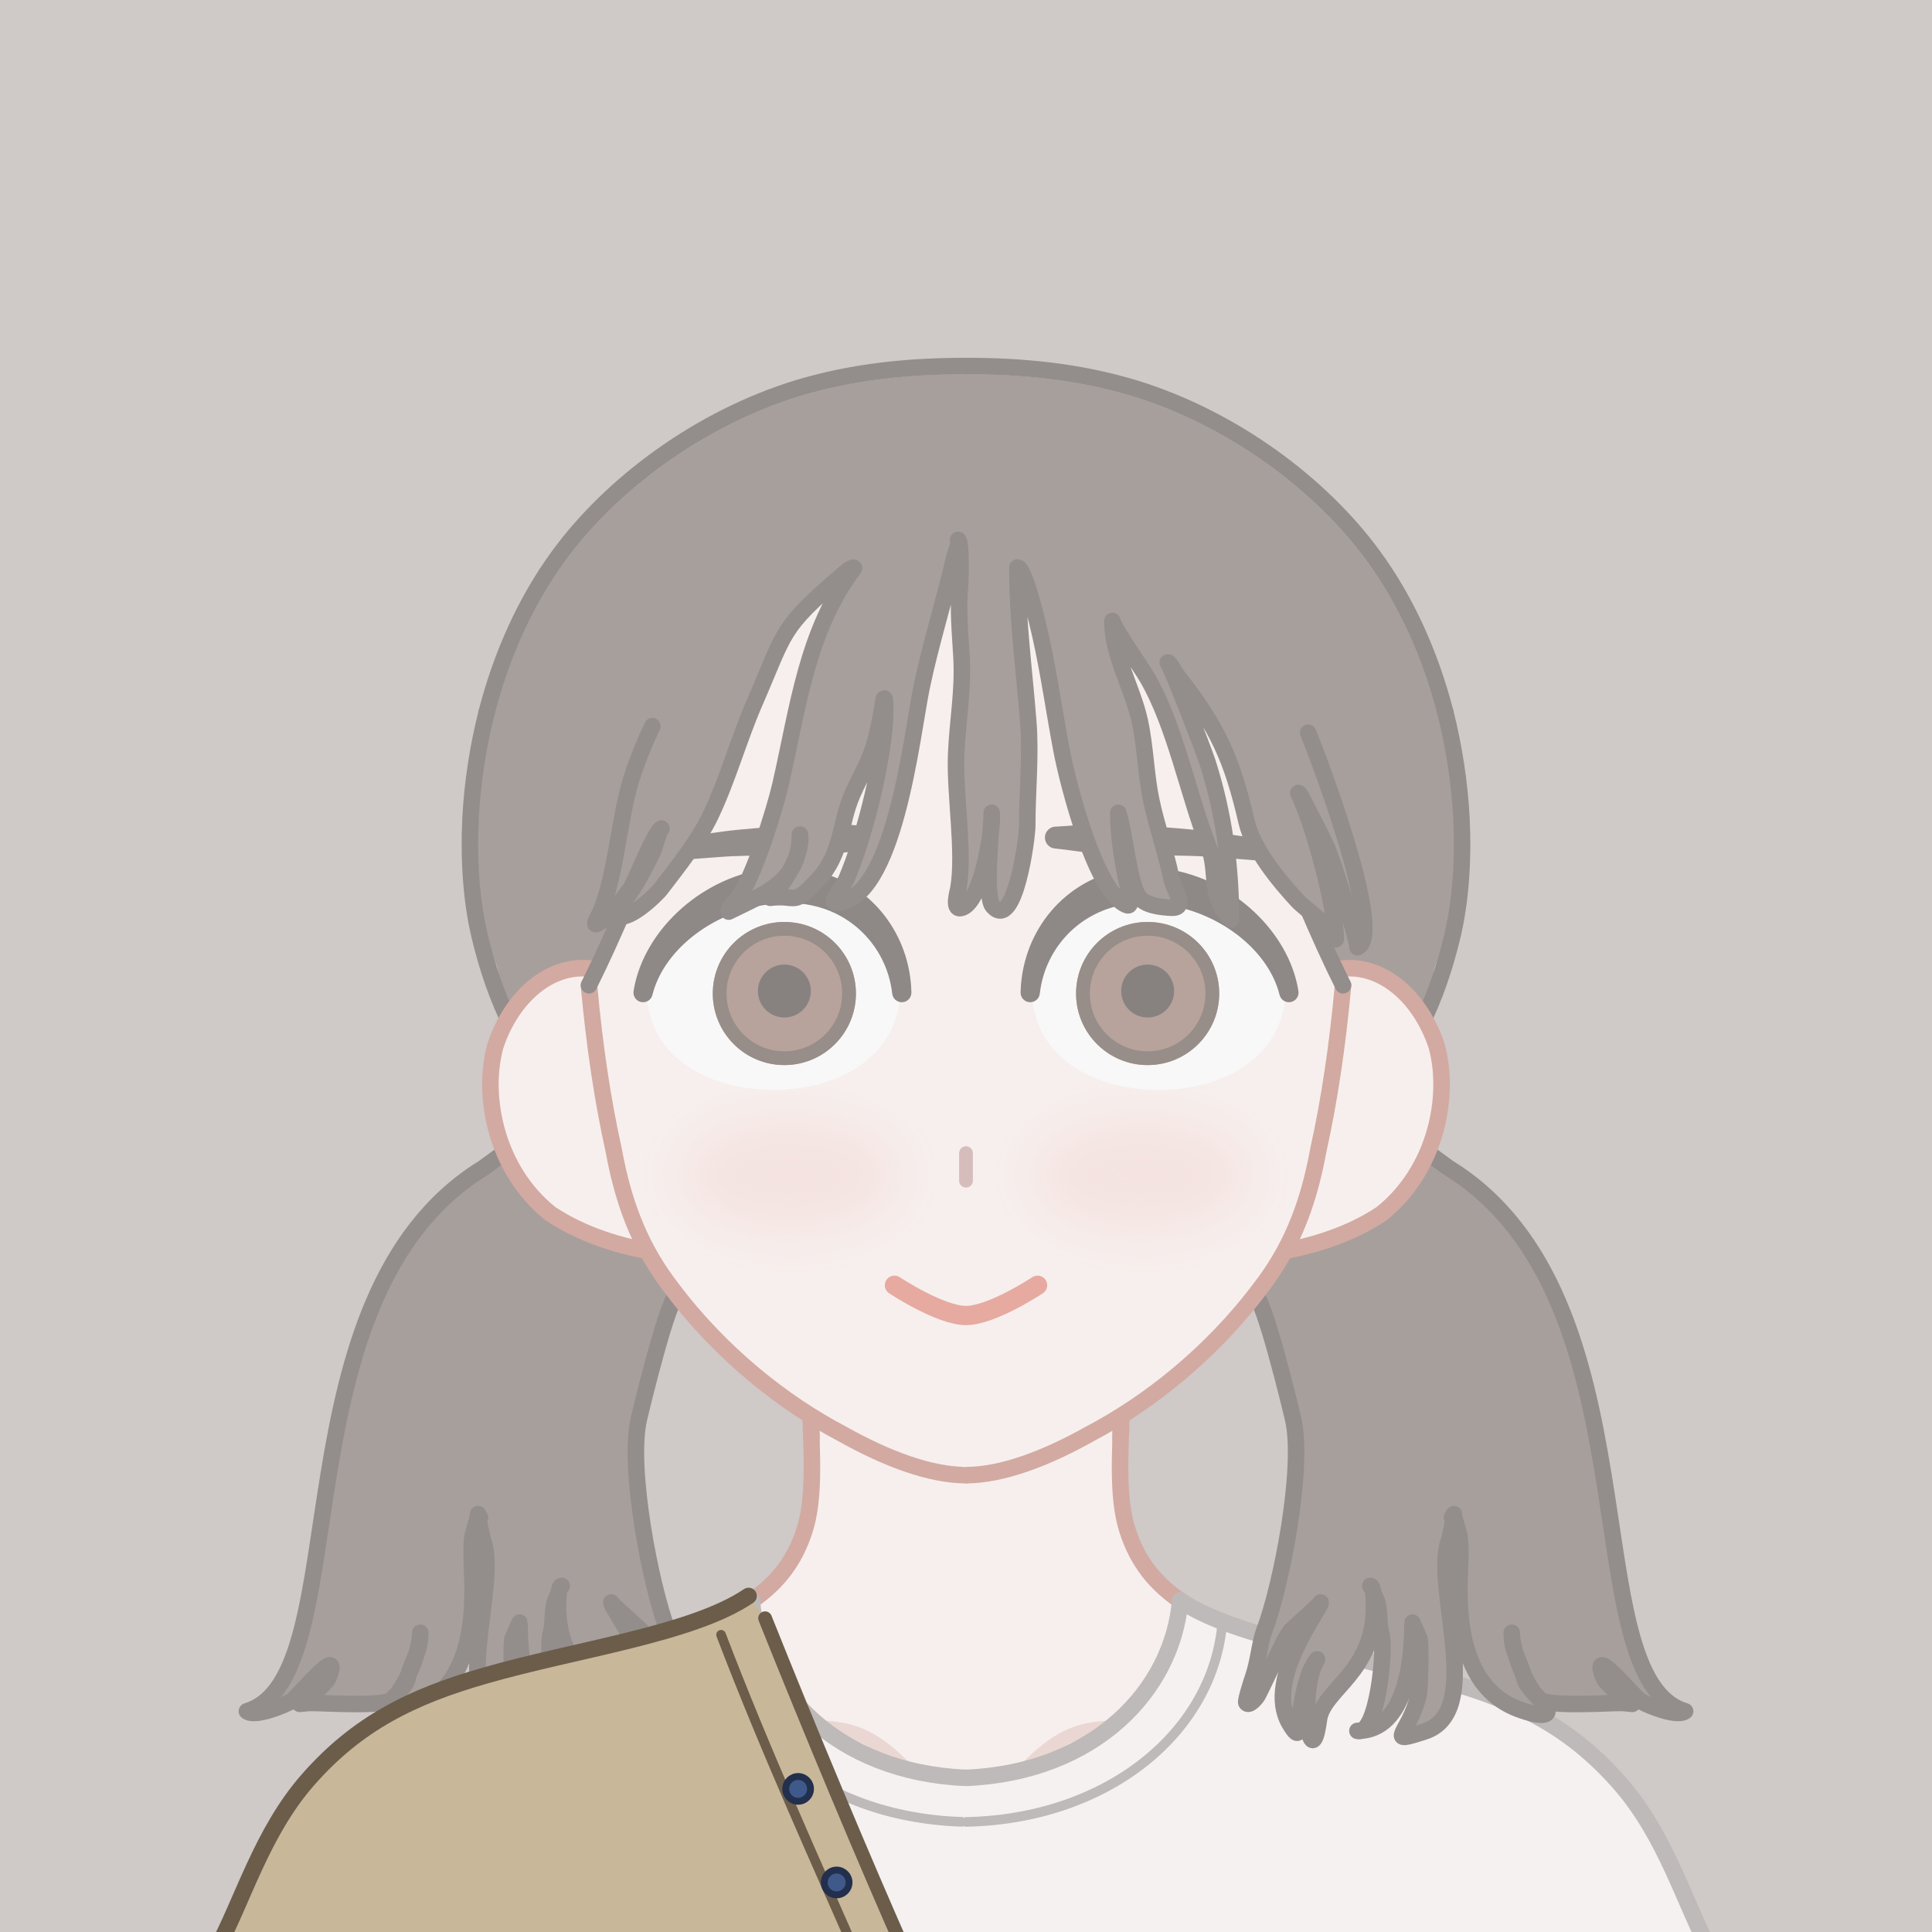
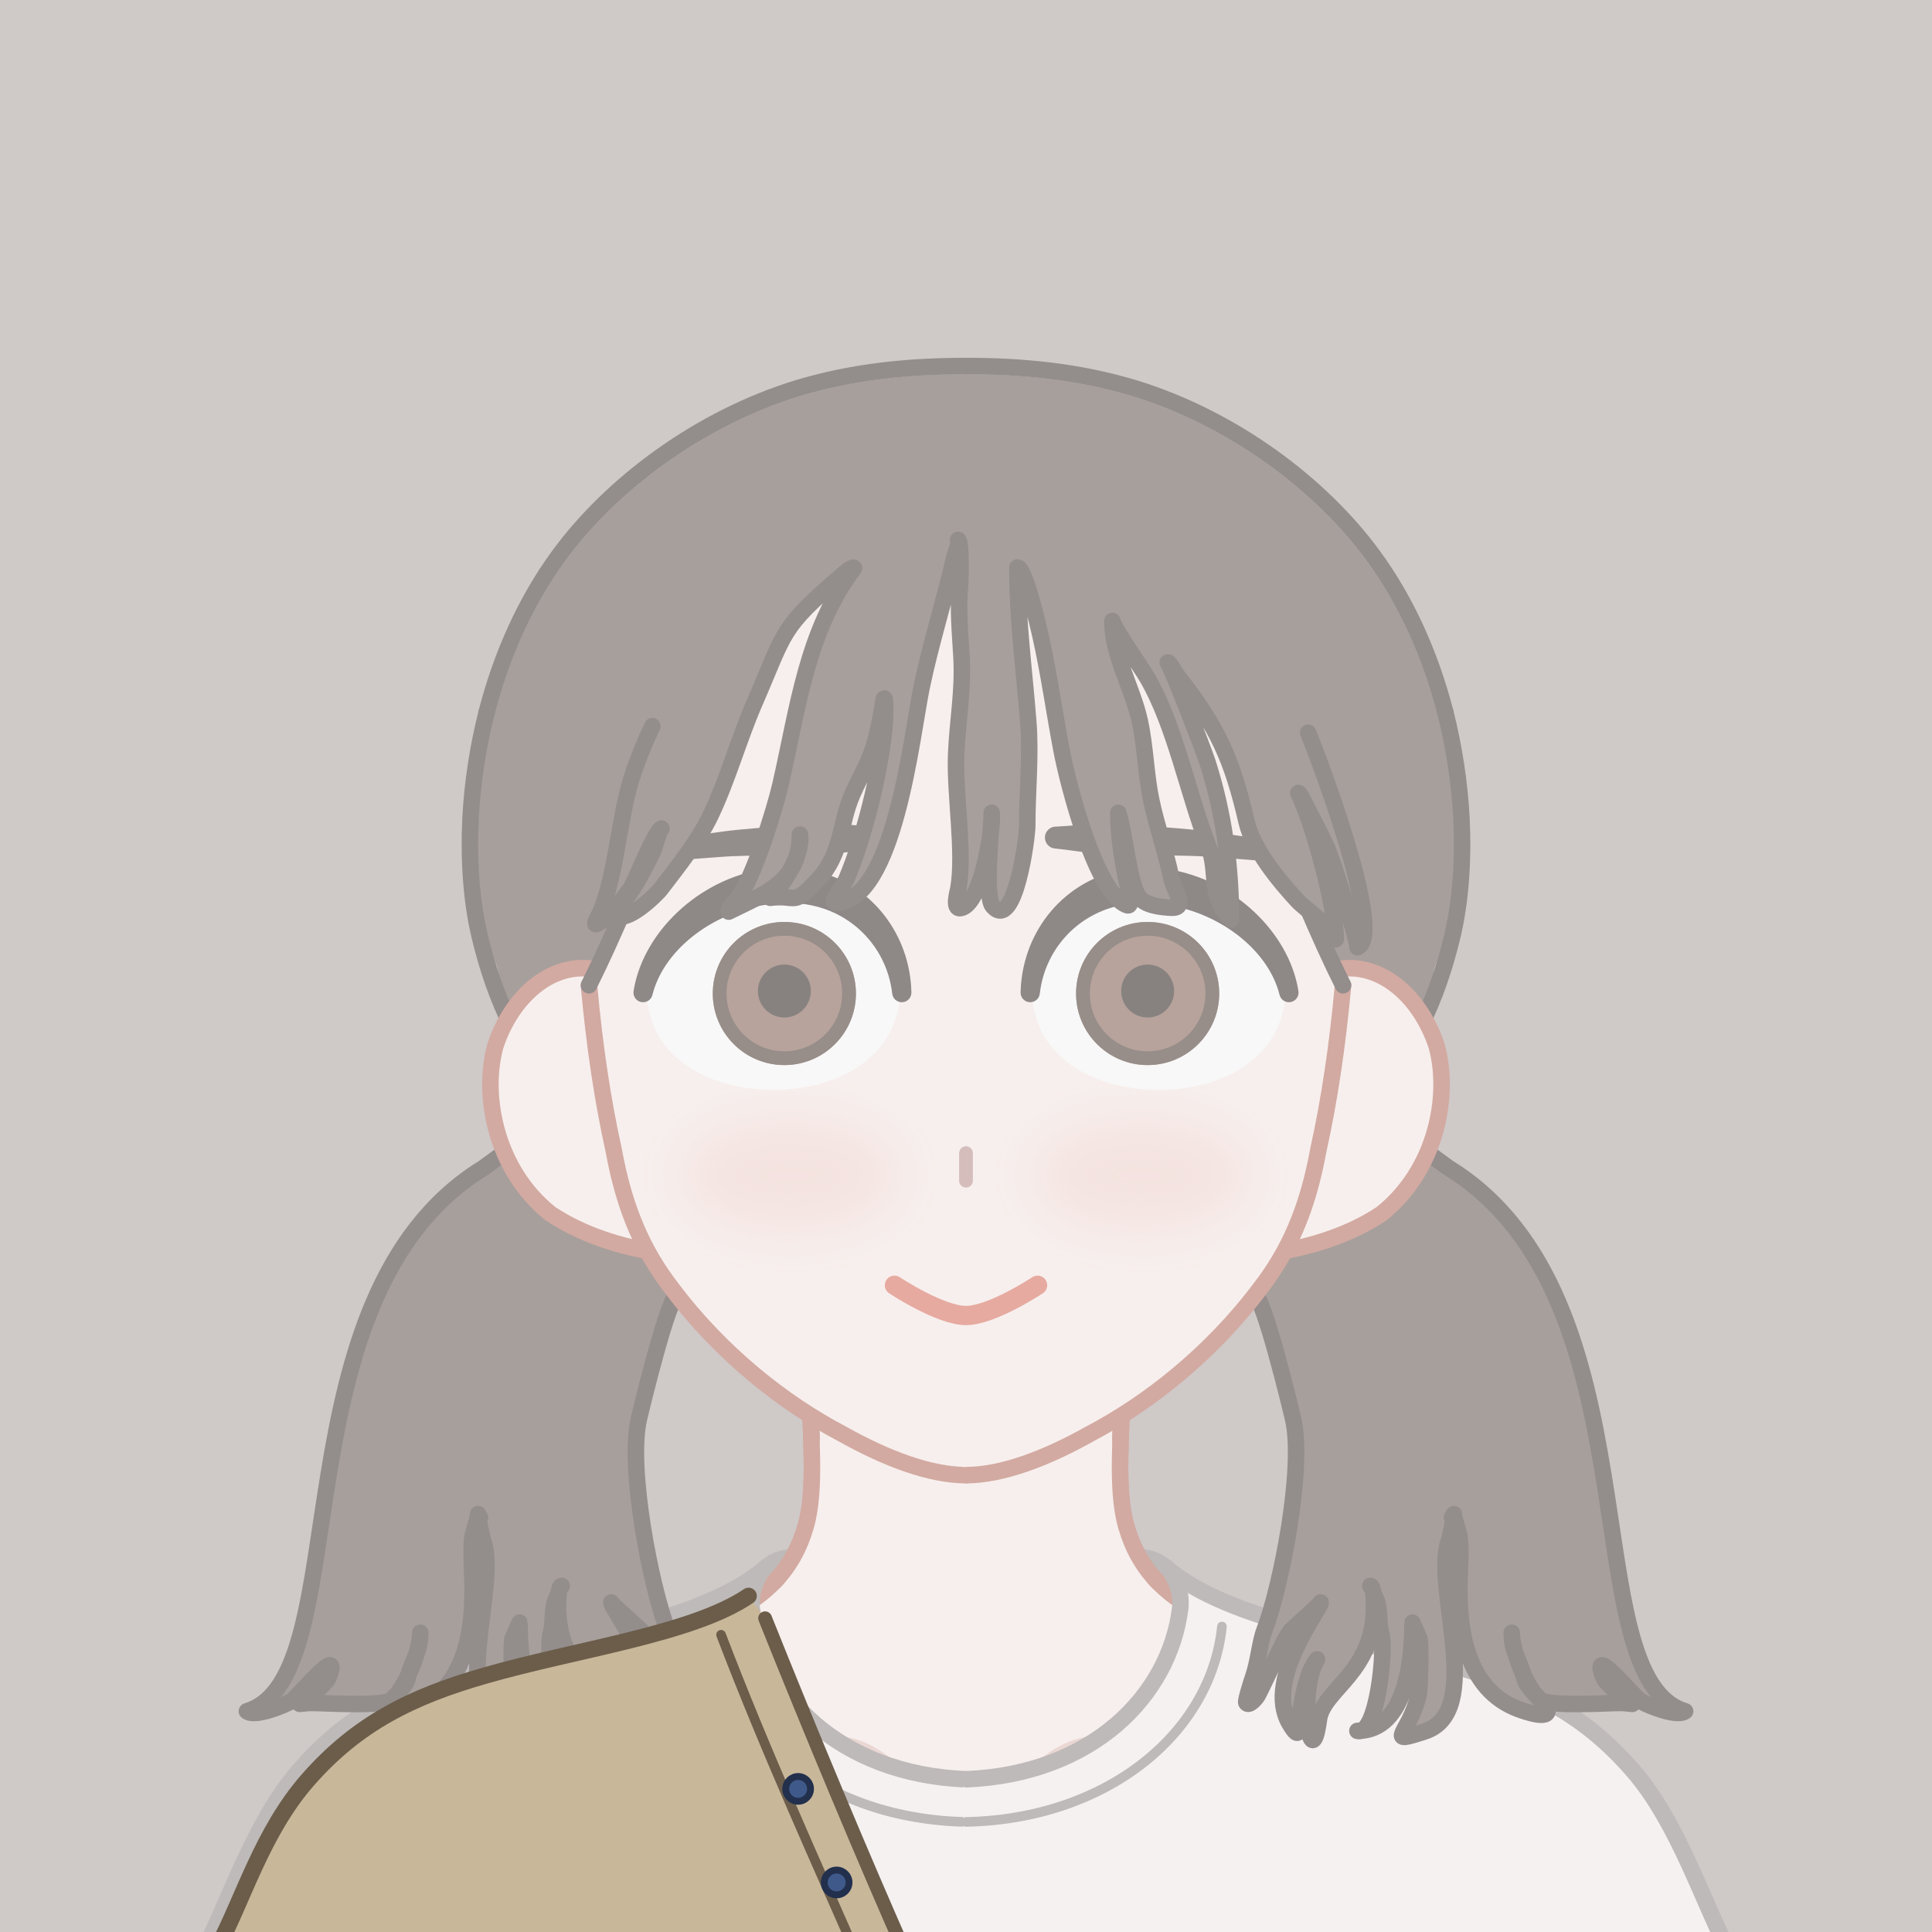
<svg xmlns="http://www.w3.org/2000/svg" width="702" height="702" viewBox="0 0 702 702">
  <g id="_ref">
    <g opacity="0.5">
      <defs>
-         <clipPath id="makeup-blush-clip-path-31">
+         <clipPath id="makeup-blush-clip-path-32">
          <path d="M215.154 389.2 L359.154 389.2 L359.154 464.8 L215.154 464.8 Z" />
        </clipPath>
-         <filter id="makeup-blush-filter-11" filterUnits="userSpaceOnUse" x="218.154" y="377" width="138" height="100" color-interpolation-filters="sRGB">
+         <filter id="makeup-blush-filter-12" filterUnits="userSpaceOnUse" x="218.154" y="377" width="138" height="100" color-interpolation-filters="sRGB">
          <feGaussianBlur in="SourceGraphic" stdDeviation="9" color-interpolation-filters="linearRGB" />
        </filter>
-         <clipPath id="cg-eye1">
+         <clipPath id="cg-eye2">
          <path d="M242 360 C242 338 262 326 288 326 C314 326 334 338 334 360 C334 382 314 396 288 396 C262 396 242 382 242 360 Z" fill="#ffffff" />
        </clipPath>
      </defs>
      <rect width="702" height="702" fill="#ada19f" />
      <g data-layer="body">
        <g>
          <g>
            <path d="M296 490 L298 522 C293.615 554.385 304.615 564.885 259.333 589.667 L210.333 604.167 C118.615 622.385 119.615 639.385 96.5 675.5 L80.5 709 L352 712 L352 490 Z" fill="#fdeeea" />
            <path d="M80.177 709.772 C89.948 691.718 96.554 667.356 113.323 648.166 C131.428 627.449 150.416 618.37 176.588 610.801 C209.733 601.215 252.656 595.455 273.168 581.575 C284.163 574.134 289.86 564.776 292.817 554.408 C296.711 540.759 294.236 520.005 294.407 505.93 C294.426 504.332 294.448 497.885 294.448 490.885" fill="none" stroke="#b46352" stroke-width="6" stroke-linecap="round" stroke-linejoin="round" />
-             <path d="M206.199 621.718 C242.115 627.218 260.37 624.907 278.628 626.62 C302.176 628.831 310.481 624.084 328.115 641.718" fill="none" stroke="#b46352" stroke-width="5" stroke-linecap="round" opacity="0.35" />
+             <path d="M208.379 623.077 C244.052 629.981 262.383 628.387 280.56 630.815 C304.003 633.947 312.488 629.53 329.417 647.841" fill="none" stroke="#b46352" stroke-width="5" stroke-linecap="round" opacity="0.35" />
          </g>
        </g>
        <g transform="translate(702 0) scale(-1 1)">
          <g>
            <path d="M296 490 L298 522 C293.615 554.385 304.615 564.885 259.333 589.667 L210.333 604.167 C118.615 622.385 119.615 639.385 96.5 675.5 L80.5 709 L352 712 L352 490 Z" fill="#fdeeea" />
            <path d="M80.177 709.772 C89.948 691.718 96.554 667.356 113.323 648.166 C131.428 627.449 150.416 618.37 176.588 610.801 C209.733 601.215 252.656 595.455 273.168 581.575 C284.163 574.134 289.86 564.776 292.817 554.408 C296.711 540.759 294.236 520.005 294.407 505.93 C294.426 504.332 294.448 497.885 294.448 490.885" fill="none" stroke="#b46352" stroke-width="6" stroke-linecap="round" stroke-linejoin="round" />
-             <path d="M206.199 621.718 C242.115 627.218 260.37 624.907 278.628 626.62 C302.176 628.831 310.481 624.084 328.115 641.718" fill="none" stroke="#b46352" stroke-width="5" stroke-linecap="round" opacity="0.35" />
+             <path d="M208.379 623.077 C244.052 629.981 262.383 628.387 280.56 630.815 C304.003 633.947 312.488 629.53 329.417 647.841" fill="none" stroke="#b46352" stroke-width="5" stroke-linecap="round" opacity="0.35" />
          </g>
        </g>
      </g>
      <g data-layer="cloth">
        <g>
          <g>
-             <path d="M273.168 581.575 C252.656 595.455 209.733 601.215 176.588 610.801 C150.416 618.37 131.428 627.449 113.323 648.166 C96.554 667.356 89.948 691.718 80.177 709.772 L76 712 L352 712 L352 646 C304 644 276 614 273.168 581.575 Z" fill="#f9f2f1" />
-             <path d="M273.168 581.575 C252.656 595.455 209.733 601.215 176.588 610.801 C150.416 618.37 131.428 627.449 113.323 648.166 C96.554 667.356 89.948 691.718 80.177 709.772" fill="none" stroke="#8b8382" stroke-width="6" stroke-linecap="round" stroke-linejoin="round" />
-             <path d="M273.168 581.575 C276 614 304 644 351 646" fill="none" stroke="#8b8382" stroke-width="6" stroke-linecap="round" stroke-linejoin="round" />
+             <path d="M287.879 565.797 C284.026 565.994 281.02 567.296 278.753 569.214" fill="none" stroke="#8b8382" stroke-width="6" stroke-linecap="round" stroke-linejoin="round" />
+           </g>
+           <g>
+             <path d="M273.168 575.575 C243.359 590.119 202.733 597.965 169.588 607.551 C129.859 621.619 123.678 627.449 105.573 648.166 C88.804 667.356 85.948 688.218 76.177 706.272 L73.25 712.25 L352 712 L352 646 C304 644 274.109 614.869 273.168 575.575 Z" fill="#f9f2f1" />
+             <path d="M278.001 569.742 C255.95 589.066 205.233 596.215 172.088 605.801 C145.916 613.37 126.928 622.449 108.823 643.166 C92.054 662.356 82.948 692.218 73.177 710.272" fill="none" stroke="#8b8382" stroke-width="6" stroke-linecap="round" stroke-linejoin="round" />
            <path d="M258 591 C262 630 300 661 351 662" fill="none" stroke="#8b8382" stroke-width="3.5" stroke-linecap="round" stroke-linejoin="round" />
-           </g>
-         </g>
-         <g transform="translate(702 0) scale(-1 1)">
-           <g>
-             <path d="M273.168 581.575 C252.656 595.455 209.733 601.215 176.588 610.801 C150.416 618.37 131.428 627.449 113.323 648.166 C96.554 667.356 89.948 691.718 80.177 709.772 L76 712 L352 712 L352 646 C304 644 276 614 273.168 581.575 Z" fill="#f9f2f1" />
-             <path d="M273.168 581.575 C252.656 595.455 209.733 601.215 176.588 610.801 C150.416 618.37 131.428 627.449 113.323 648.166 C96.554 667.356 89.948 691.718 80.177 709.772" fill="none" stroke="#8b8382" stroke-width="6" stroke-linecap="round" stroke-linejoin="round" />
-             <path d="M273.168 581.575 C276 614 304 644 351 646" fill="none" stroke="#8b8382" stroke-width="6" stroke-linecap="round" stroke-linejoin="round" />
+             <path d="M278.753 569.214 C274.101 573.151 272.561 579.686 273.19 584.598 C277.219 616.041 304.972 644.552 350.75 646.5" fill="none" stroke="#8b8382" stroke-width="6" stroke-linecap="round" stroke-linejoin="round" />
+           </g>
+         </g>
+         <g transform="translate(702 0) scale(-1 1)">
+           <g>
+             <path d="M287.879 565.797 C284.026 565.994 281.02 567.296 278.753 569.214" fill="none" stroke="#8b8382" stroke-width="6" stroke-linecap="round" stroke-linejoin="round" />
+           </g>
+           <g>
+             <path d="M273.168 575.575 C243.359 590.119 202.733 597.965 169.588 607.551 C129.859 621.619 123.678 627.449 105.573 648.166 C88.804 667.356 85.948 688.218 76.177 706.272 L73.25 712.25 L352 712 L352 646 C304 644 274.109 614.869 273.168 575.575 Z" fill="#f9f2f1" />
+             <path d="M278.001 569.742 C255.95 589.066 205.233 596.215 172.088 605.801 C145.916 613.37 126.928 622.449 108.823 643.166 C92.054 662.356 82.948 692.218 73.177 710.272" fill="none" stroke="#8b8382" stroke-width="6" stroke-linecap="round" stroke-linejoin="round" />
            <path d="M258 591 C262 630 300 661 351 662" fill="none" stroke="#8b8382" stroke-width="3.5" stroke-linecap="round" stroke-linejoin="round" />
+             <path d="M278.753 569.214 C274.101 573.151 272.561 579.686 273.19 584.598 C277.219 616.041 304.972 644.552 350.75 646.5" fill="none" stroke="#8b8382" stroke-width="6" stroke-linecap="round" stroke-linejoin="round" />
+           </g>
+         </g>
+       </g>
+       <g data-layer="skinNeck">
+         <g>
+           <g>
+             <path d="M352 577.869 L352 490 L296 490 L298 522 C294.607 547.062 300.427 559.017 282.246 574.628" fill="#fdeeea" />
+             <path d="M281.339 574.764 C287.189 568.716 290.703 561.82 292.817 554.408 C296.711 540.759 294.236 520.005 294.407 505.93 C294.426 504.332 294.448 497.885 294.448 490.885" fill="none" stroke="#b46352" stroke-width="6" stroke-linecap="round" stroke-linejoin="round" />
+           </g>
+         </g>
+         <g transform="translate(702 0) scale(-1 1)">
+           <g>
+             <path d="M352 577.869 L352 490 L296 490 L298 522 C294.607 547.062 300.427 559.017 282.246 574.628" fill="#fdeeea" />
+             <path d="M281.339 574.764 C287.189 568.716 290.703 561.82 292.817 554.408 C296.711 540.759 294.236 520.005 294.407 505.93 C294.426 504.332 294.448 497.885 294.448 490.885" fill="none" stroke="#b46352" stroke-width="6" stroke-linecap="round" stroke-linejoin="round" />
          </g>
        </g>
      </g>
      <g data-layer="hairMid">
        <g>
          <g>
            <path d="M246.346 470.051 C252.058 457.884 251.33 448.199 243.07 434.669 C238.956 426.719 237.325 420.839 228.711 415.289 C206.623 401.069 195.92 409.499 175.625 424.389 C99.328 471.409 130.552 609.403 89.711 621.793 C92.696 624.063 103.403 619.583 105.822 618.153 C108.255 616.713 124.757 596.133 119.336 609.653 C118.582 611.533 113.631 615.683 111.427 617.133 C106.635 620.283 109.057 618.723 113.403 618.773 C118.927 618.823 139.489 620.153 142.388 617.583 C147.818 612.773 152.711 599.273 152.711 593.263 C152.711 600.773 149.385 603.763 148.149 609.773 C147.304 613.873 139.593 619.023 139.706 621.733 C139.843 625.043 149.803 621.283 151.883 620.363 C170.299 612.233 171.711 589.693 171.711 577.413 C171.711 572.163 170.979 563.063 171.67 558.353 C171.876 556.953 173.9 551.093 173.711 550.173 C173.96 550.589 174.197 551.005 174.421 551.422 L174.11 550.922 C173.439 551.258 175.192 558.829 175.579 559.922 C181.477 576.576 162.297 622.015 184.409 629.153 C199.261 633.947 190.038 630.137 186.546 615.971 C186.03 613.875 185.61 597.159 186.226 595.409 C186.446 594.785 188.796 589.666 188.777 589.589 C188.777 602.195 190.785 628.922 208.777 628.922 C201.455 630.753 198.534 598.933 200.068 593.773 C201.338 589.499 200.169 584.271 202.538 579.84 C203.243 578.52 203.238 576.081 204.11 576.256 C202.849 576.003 202.797 581.895 202.777 582.922 C202.285 607.842 221.252 613.552 222.777 624.922 C225.695 646.676 230.392 614.04 223.444 602.922 C227.157 607.873 228.466 615.721 229.444 621.589 C230.324 626.871 228.975 634.026 233.57 626.033 C242.692 610.164 221.67 584.015 222.11 582.256 C223.525 584.142 230.728 590.225 232.983 592.471 C235.024 594.505 242.514 611.398 245.016 616.038 C245.475 616.889 248.24 620.248 249.146 618.672 C249.502 618.052 247.263 611.007 246.804 609.719 C244.719 603.857 244.271 596.797 242.595 592.453 C236.61 576.947 227.965 533.366 232.163 515.515 C233.177 511.198 242.851 470.916 246.346 470.051 Z" fill="#5d4e48" stroke="#352a27" stroke-width="6" stroke-linecap="round" stroke-linejoin="round" />
          </g>
        </g>
        <g transform="translate(702 0) scale(-1 1)">
          <g>
            <path d="M246.346 470.051 C252.058 457.884 251.33 448.199 243.07 434.669 C238.956 426.719 237.325 420.839 228.711 415.289 C206.623 401.069 195.92 409.499 175.625 424.389 C99.328 471.409 130.552 609.403 89.711 621.793 C92.696 624.063 103.403 619.583 105.822 618.153 C108.255 616.713 124.757 596.133 119.336 609.653 C118.582 611.533 113.631 615.683 111.427 617.133 C106.635 620.283 109.057 618.723 113.403 618.773 C118.927 618.823 139.489 620.153 142.388 617.583 C147.818 612.773 152.711 599.273 152.711 593.263 C152.711 600.773 149.385 603.763 148.149 609.773 C147.304 613.873 139.593 619.023 139.706 621.733 C139.843 625.043 149.803 621.283 151.883 620.363 C170.299 612.233 171.711 589.693 171.711 577.413 C171.711 572.163 170.979 563.063 171.67 558.353 C171.876 556.953 173.9 551.093 173.711 550.173 C173.96 550.589 174.197 551.005 174.421 551.422 L174.11 550.922 C173.439 551.258 175.192 558.829 175.579 559.922 C181.477 576.576 162.297 622.015 184.409 629.153 C199.261 633.947 190.038 630.137 186.546 615.971 C186.03 613.875 185.61 597.159 186.226 595.409 C186.446 594.785 188.796 589.666 188.777 589.589 C188.777 602.195 190.785 628.922 208.777 628.922 C201.455 630.753 198.534 598.933 200.068 593.773 C201.338 589.499 200.169 584.271 202.538 579.84 C203.243 578.52 203.238 576.081 204.11 576.256 C202.849 576.003 202.797 581.895 202.777 582.922 C202.285 607.842 221.252 613.552 222.777 624.922 C225.695 646.676 230.392 614.04 223.444 602.922 C227.157 607.873 228.466 615.721 229.444 621.589 C230.324 626.871 228.975 634.026 233.57 626.033 C242.692 610.164 221.67 584.015 222.11 582.256 C223.525 584.142 230.728 590.225 232.983 592.471 C235.024 594.505 242.514 611.398 245.016 616.038 C245.475 616.889 248.24 620.248 249.146 618.672 C249.502 618.052 247.263 611.007 246.804 609.719 C244.719 603.857 244.271 596.797 242.595 592.453 C236.61 576.947 227.965 533.366 232.163 515.515 C233.177 511.198 242.851 470.916 246.346 470.051 Z" fill="#5d4e48" stroke="#352a27" stroke-width="6" stroke-linecap="round" stroke-linejoin="round" />
          </g>
        </g>
      </g>
      <g data-layer="hairBase">
        <g>
          <g>
            <path d="M352 381.448 L352 135.951 L351.016 135.951 C330.344 135.951 310.656 137.919 290.968 143.826 C255.53 154.654 224.03 178.279 205.327 203.873 C186.623 229.467 175.795 262.936 173.826 297.39 C172.842 317.077 174.811 336.765 180.717 351.531 C182.027 358.081 184.209 364.632 187.262 370.602 C187.365 370.682 201.168 393.038 203.562 396.448 C204.832 398.257 211.612 404.019 213.517 405.842 C223.248 415.153 227.833 417.061 239.562 423.948 C253.821 432.321 287.168 441.633 303.192 437.819 C328.028 431.907 350.54 430.17 351.074 398.222 C351.102 396.519 351.452 381.949 352 381.448 Z" fill="#5d4e48" />
          </g>
          <g>
            <path d="M351 133 C330 133 310 135 290 141 C254 152 222 176 203 202 C191 218.4 182.2 238 176.8 259" fill="none" stroke="#352a27" stroke-width="6" stroke-linecap="round" stroke-linejoin="round" />
          </g>
          <g>
            <path d="M176.8 259 C173.7 271.3 171.7 284.1 171 297 C170.247 312.067 171.196 327.134 174.275 340.064 C179.731 362.97 189.199 384.12 205.639 400.625 C218.159 413.194 231.61 422.103 248.042 428.491 C248.47 428.658 248.896 428.816 249.319 428.964 C252.635 430.122 260.334 430.818 262.896 432.282" fill="none" stroke="#352a27" stroke-width="6" stroke-linecap="round" stroke-linejoin="round" />
          </g>
        </g>
        <g transform="translate(702 0) scale(-1 1)">
          <g>
            <path d="M352 381.448 L352 135.951 L351.016 135.951 C330.344 135.951 310.656 137.919 290.968 143.826 C255.53 154.654 224.03 178.279 205.327 203.873 C186.623 229.467 175.795 262.936 173.826 297.39 C172.842 317.077 174.811 336.765 180.717 351.531 C182.027 358.081 184.209 364.632 187.262 370.602 C187.365 370.682 201.168 393.038 203.562 396.448 C204.832 398.257 211.612 404.019 213.517 405.842 C223.248 415.153 227.833 417.061 239.562 423.948 C253.821 432.321 287.168 441.633 303.192 437.819 C328.028 431.907 350.54 430.17 351.074 398.222 C351.102 396.519 351.452 381.949 352 381.448 Z" fill="#5d4e48" />
          </g>
          <g>
            <path d="M351 133 C330 133 310 135 290 141 C254 152 222 176 203 202 C191 218.4 182.2 238 176.8 259" fill="none" stroke="#352a27" stroke-width="6" stroke-linecap="round" stroke-linejoin="round" />
          </g>
          <g>
            <path d="M176.8 259 C173.7 271.3 171.7 284.1 171 297 C170.247 312.067 171.196 327.134 174.275 340.064 C179.731 362.97 189.199 384.12 205.639 400.625 C218.159 413.194 231.61 422.103 248.042 428.491 C248.47 428.658 248.896 428.816 249.319 428.964 C252.635 430.122 260.334 430.818 262.896 432.282" fill="none" stroke="#352a27" stroke-width="6" stroke-linecap="round" stroke-linejoin="round" />
          </g>
        </g>
      </g>
      <g data-layer="ear">
        <g>
          <g>
            <path d="M215 352 C200 350 186 362 180 380 C175 398 180 425 200 441 C212 449 226 453 238 455 L225 380 Z" fill="#fdeeea" />
            <path d="M215 352 C200 350 186 362 180 380 C175 398 180 425 200 441 C212 449 226 453 238 455" fill="none" stroke="#b46352" stroke-width="6" stroke-linecap="round" stroke-linejoin="round" />
          </g>
        </g>
        <g transform="translate(702 0) scale(-1 1)">
          <g>
            <path d="M215 352 C200 350 186 362 180 380 C175 398 180 425 200 441 C212 449 226 453 238 455 L225 380 Z" fill="#fdeeea" />
            <path d="M215 352 C200 350 186 362 180 380 C175 398 180 425 200 441 C212 449 226 453 238 455" fill="none" stroke="#b46352" stroke-width="6" stroke-linecap="round" stroke-linejoin="round" />
          </g>
        </g>
      </g>
      <g data-layer="face">
        <g>
          <g>
            <path d="M352 200 L351 200 C322 200 296 208 278 228 C262 246 250 272 240 298 C232 318 223 340 214 358 C216 380 219 400 223 418 C227 440 234 455 244 468 C262 492 285 510 306 521 C322 530 338 536 351 536 L352 536 Z" fill="#fdeeea" />
            <path d="M214 358 C216 380 219 400 223 418 C227 440 234 455 244 468 C262 492 285 510 306 521 C322 530 338 536 351 536" fill="none" stroke="#b46352" stroke-width="6" stroke-linecap="round" stroke-linejoin="round" />
          </g>
        </g>
        <g transform="translate(702 0) scale(-1 1)">
          <g>
            <path d="M352 200 L351 200 C322 200 296 208 278 228 C262 246 250 272 240 298 C232 318 223 340 214 358 C216 380 219 400 223 418 C227 440 234 455 244 468 C262 492 285 510 306 521 C322 530 338 536 351 536 L352 536 Z" fill="#fdeeea" />
            <path d="M214 358 C216 380 219 400 223 418 C227 440 234 455 244 468 C262 492 285 510 306 521 C322 530 338 536 351 536" fill="none" stroke="#b46352" stroke-width="6" stroke-linecap="round" stroke-linejoin="round" />
          </g>
        </g>
      </g>
      <g data-layer="makeup">
        <g>
          <g>
-             <g clip-path="url(#makeup-blush-clip-path-31)">
-               <g filter="url(#makeup-blush-filter-11)">
+             <g clip-path="url(#makeup-blush-clip-path-32)">
+               <g filter="url(#makeup-blush-filter-12)">
                <ellipse cx="287.154" cy="427" rx="40" ry="21" fill="#f3bfb8" opacity="0.5" />
              </g>
            </g>
          </g>
        </g>
        <g transform="translate(702 0) scale(-1 1)">
          <g>
-             <g clip-path="url(#makeup-blush-clip-path-31)">
-               <g filter="url(#makeup-blush-filter-11)">
+             <g clip-path="url(#makeup-blush-clip-path-32)">
+               <g filter="url(#makeup-blush-filter-12)">
                <ellipse cx="287.154" cy="427" rx="40" ry="21" fill="#f3bfb8" opacity="0.5" />
              </g>
            </g>
          </g>
        </g>
      </g>
      <g data-layer="mouth">
        <g>
          <path d="M351 419 L351 429" fill="none" stroke="#b98a88" stroke-width="5" stroke-linecap="round" />
        </g>
        <g>
          <path d="M325 467 C325 467 341.59 478 351 478 C360.41 478 377 467 377 467" fill="none" stroke="#dc6450" stroke-width="7" stroke-linecap="round" stroke-linejoin="round" />
        </g>
      </g>
      <g data-layer="eye">
        <g transform="translate(285 361) scale(1) translate(-292 -361)">
          <path d="M242 360 C242 338 262 326 288 326 C314 326 334 338 334 360 C334 382 314 396 288 396 C262 396 242 382 242 360 Z" fill="#ffffff" />
-           <g clip-path="url(#cg-eye1)">
+           <g clip-path="url(#cg-eye2)">
            <g transform="translate(292 361) scale(0.26)">
              <g transform="translate(-110 -110) scale(1)">
                <g>
                  <circle cx="110" cy="110" r="100" fill="#7e5647" />
                  <circle cx="110" cy="106.526" r="37" fill="#1e1410" />
                </g>
              </g>
            </g>
            <circle cx="292" cy="361" r="23.5" fill="none" stroke="#3e2a22" stroke-width="5" />
          </g>
          <g>
            <polygon points="237.252,359.897 237.551,358.24 237.883,356.76 237.941,356.513 238.406,354.792 238.803,353.526 238.951,353.061 239.578,351.317 239.962,350.368 240.28,349.584 241.058,347.862 241.344,347.294 241.925,346.127 242.867,344.408 242.928,344.314 243.885,342.708 244.617,341.579 244.985,341.016 246.164,339.343 246.569,338.814 247.417,337.698 248.568,336.29 248.745,336.08 250.15,334.489 250.84,333.764 251.624,332.938 253.169,331.426 253.251,331.357 254.778,329.959 255.664,329.208 256.451,328.542 258.188,327.176 258.338,327.071 259.976,325.871 260.978,325.193 261.816,324.627 263.713,323.445 263.884,323.351 265.648,322.334 266.723,321.768 267.619,321.299 269.636,320.333 269.832,320.251 271.687,319.443 272.839,318.994 273.747,318.642 275.844,317.917 276.12,317.835 277.977,317.271 279.259,316.935 280.089,316.72 282.225,316.252 282.674,316.172 284.386,315.867 285.904,315.658 286.538,315.572 288.676,315.367 289.401,315.327 290.829,315.25 292.642,315.226 293.004,315.221 295.029,315.28 296.147,315.36 297.018,315.423 298.974,315.649 299.642,315.754 300.899,315.956 302.839,316.351 303.092,316.412 304.736,316.824 306.239,317.271 306.592,317.373 308.418,318.001 309.548,318.446 310.23,318.713 311.993,319.495 312.749,319.869 313.708,320.347 315.391,321.276 315.82,321.534 317.035,322.277 318.624,323.341 318.745,323.424 320.158,324.467 321.316,325.4 321.654,325.667 323.091,326.923 323.903,327.696 324.47,328.235 325.79,329.602 326.297,330.172 327.055,331.028 328.256,332.499 328.49,332.806 329.392,334.018 330.352,335.425 330.465,335.582 331.471,337.186 332.122,338.33 332.409,338.828 333.281,340.508 333.67,341.338 334.08,342.214 334.808,343.949 334.992,344.434 335.468,345.715 336.057,347.505 336.088,347.599 336.571,349.304 336.901,350.668 337.014,351.126 337.388,352.973 337.543,353.928 337.688,354.817 337.915,356.668 337.962,357.21 338.072,358.537 338.153,360.357 338.146,361.044 338.006,361.715 337.737,362.346 337.35,362.913 336.861,363.394 336.286,363.769 335.65,364.026 334.976,364.153 334.29,364.146 333.618,364.006 332.987,363.737 332.42,363.35 331.94,362.861 331.564,362.286 331.308,361.65 331.18,360.976 330.952,359.311 330.741,358.141 330.667,357.75 330.321,356.221 330.125,355.498 329.911,354.712 329.435,353.212 329.326,352.918 328.903,351.751 328.295,350.262 328.289,350.247 332.186,348.915 328.346,350.404 327.667,348.922 327.122,347.855 326.963,347.551 326.209,346.222 325.793,345.553 325.404,344.931 324.546,343.673 324.313,343.364 323.644,342.461 322.641,341.211 326.581,338.437 322.758,341.37 322.695,341.298 321.707,340.166 320.806,339.215 320.678,339.088 319.611,338.057 318.914,337.435 318.503,337.07 317.368,336.138 316.918,335.8 316.202,335.257 315.002,334.422 314.826,334.316 313.769,333.636 312.455,332.862 312.429,332.847 315.575,328.126 312.628,332.973 311.255,332.235 310.187,331.716 309.949,331.605 308.63,331.03 307.86,330.729 307.304,330.513 305.949,330.043 305.483,329.903 304.56,329.62 303.179,329.254 303.067,329.233 301.785,328.941 300.369,328.674 300.36,328.676 298.901,328.459 297.886,328.344 297.468,328.298 296.013,328.186 295.393,328.162 294.522,328.124 292.996,328.113 292.886,328.117 291.308,328.156 290.115,328.224 289.625,328.251 287.955,328.397 287.555,328.445 286.26,328.598 284.767,328.824 284.542,328.856 282.84,329.164 282.225,329.296 281.147,329.526 279.48,329.94 279.412,329.953 277.697,330.432 276.975,330.658 276,330.962 274.294,331.56 274.289,331.557 272.589,332.208 271.847,332.519 270.917,332.909 269.253,333.675 269.166,333.715 266.483,328.557 269.341,333.62 267.607,334.487 266.89,334.872 265.995,335.352 264.409,336.278 264.333,336.322 261.3,331.723 264.49,336.215 262.858,337.24 262.157,337.711 261.347,338.255 259.821,339.363 259.808,339.373 256.523,335.37 259.946,339.255 258.454,340.418 257.716,341.032 257.083,341.559 255.762,342.739 255.685,342.806 254.501,343.949 253.647,344.833 253.301,345.188 252.159,346.459 251.834,346.845 251.082,347.752 250.048,349.104 250.03,349.127 246.472,346.733 250.12,348.988 249.134,350.389 248.514,351.347 248.254,351.743 247.457,353.088 247.132,353.691 246.724,354.451 246.056,355.833 245.922,356.135 245.462,357.208 244.942,358.578 244.909,358.668 244.488,359.962 244.081,361.436 243.865,362.087 243.527,362.684 243.078,363.203 242.537,363.625 241.924,363.933 241.262,364.116 240.578,364.166 239.897,364.081 239.246,363.865 238.649,363.527 238.13,363.078 237.708,362.537 237.4,361.924 237.218,361.262 237.168,360.578" fill="#2b201d" />
          </g>
        </g>
        <g transform="translate(702 0) scale(-1 1)">
          <g transform="translate(285 361) scale(1) translate(-292 -361)">
            <path d="M242 360 C242 338 262 326 288 326 C314 326 334 338 334 360 C334 382 314 396 288 396 C262 396 242 382 242 360 Z" fill="#ffffff" />
-             <g clip-path="url(#cg-eye1)">
+             <g clip-path="url(#cg-eye2)">
              <g transform="translate(292 361) scale(0.26)">
                <g transform="translate(-110 -110) scale(1)">
                  <g>
                    <circle cx="110" cy="110" r="100" fill="#7e5647" />
                    <circle cx="110" cy="106.526" r="37" fill="#1e1410" />
                  </g>
                </g>
              </g>
              <circle cx="292" cy="361" r="23.5" fill="none" stroke="#3e2a22" stroke-width="5" />
            </g>
            <g>
              <polygon points="237.252,359.897 237.551,358.24 237.883,356.76 237.941,356.513 238.406,354.792 238.803,353.526 238.951,353.061 239.578,351.317 239.962,350.368 240.28,349.584 241.058,347.862 241.344,347.294 241.925,346.127 242.867,344.408 242.928,344.314 243.885,342.708 244.617,341.579 244.985,341.016 246.164,339.343 246.569,338.814 247.417,337.698 248.568,336.29 248.745,336.08 250.15,334.489 250.84,333.764 251.624,332.938 253.169,331.426 253.251,331.357 254.778,329.959 255.664,329.208 256.451,328.542 258.188,327.176 258.338,327.071 259.976,325.871 260.978,325.193 261.816,324.627 263.713,323.445 263.884,323.351 265.648,322.334 266.723,321.768 267.619,321.299 269.636,320.333 269.832,320.251 271.687,319.443 272.839,318.994 273.747,318.642 275.844,317.917 276.12,317.835 277.977,317.271 279.259,316.935 280.089,316.72 282.225,316.252 282.674,316.172 284.386,315.867 285.904,315.658 286.538,315.572 288.676,315.367 289.401,315.327 290.829,315.25 292.642,315.226 293.004,315.221 295.029,315.28 296.147,315.36 297.018,315.423 298.974,315.649 299.642,315.754 300.899,315.956 302.839,316.351 303.092,316.412 304.736,316.824 306.239,317.271 306.592,317.373 308.418,318.001 309.548,318.446 310.23,318.713 311.993,319.495 312.749,319.869 313.708,320.347 315.391,321.276 315.82,321.534 317.035,322.277 318.624,323.341 318.745,323.424 320.158,324.467 321.316,325.4 321.654,325.667 323.091,326.923 323.903,327.696 324.47,328.235 325.79,329.602 326.297,330.172 327.055,331.028 328.256,332.499 328.49,332.806 329.392,334.018 330.352,335.425 330.465,335.582 331.471,337.186 332.122,338.33 332.409,338.828 333.281,340.508 333.67,341.338 334.08,342.214 334.808,343.949 334.992,344.434 335.468,345.715 336.057,347.505 336.088,347.599 336.571,349.304 336.901,350.668 337.014,351.126 337.388,352.973 337.543,353.928 337.688,354.817 337.915,356.668 337.962,357.21 338.072,358.537 338.153,360.357 338.146,361.044 338.006,361.715 337.737,362.346 337.35,362.913 336.861,363.394 336.286,363.769 335.65,364.026 334.976,364.153 334.29,364.146 333.618,364.006 332.987,363.737 332.42,363.35 331.94,362.861 331.564,362.286 331.308,361.65 331.18,360.976 330.952,359.311 330.741,358.141 330.667,357.75 330.321,356.221 330.125,355.498 329.911,354.712 329.435,353.212 329.326,352.918 328.903,351.751 328.295,350.262 328.289,350.247 332.186,348.915 328.346,350.404 327.667,348.922 327.122,347.855 326.963,347.551 326.209,346.222 325.793,345.553 325.404,344.931 324.546,343.673 324.313,343.364 323.644,342.461 322.641,341.211 326.581,338.437 322.758,341.37 322.695,341.298 321.707,340.166 320.806,339.215 320.678,339.088 319.611,338.057 318.914,337.435 318.503,337.07 317.368,336.138 316.918,335.8 316.202,335.257 315.002,334.422 314.826,334.316 313.769,333.636 312.455,332.862 312.429,332.847 315.575,328.126 312.628,332.973 311.255,332.235 310.187,331.716 309.949,331.605 308.63,331.03 307.86,330.729 307.304,330.513 305.949,330.043 305.483,329.903 304.56,329.62 303.179,329.254 303.067,329.233 301.785,328.941 300.369,328.674 300.36,328.676 298.901,328.459 297.886,328.344 297.468,328.298 296.013,328.186 295.393,328.162 294.522,328.124 292.996,328.113 292.886,328.117 291.308,328.156 290.115,328.224 289.625,328.251 287.955,328.397 287.555,328.445 286.26,328.598 284.767,328.824 284.542,328.856 282.84,329.164 282.225,329.296 281.147,329.526 279.48,329.94 279.412,329.953 277.697,330.432 276.975,330.658 276,330.962 274.294,331.56 274.289,331.557 272.589,332.208 271.847,332.519 270.917,332.909 269.253,333.675 269.166,333.715 266.483,328.557 269.341,333.62 267.607,334.487 266.89,334.872 265.995,335.352 264.409,336.278 264.333,336.322 261.3,331.723 264.49,336.215 262.858,337.24 262.157,337.711 261.347,338.255 259.821,339.363 259.808,339.373 256.523,335.37 259.946,339.255 258.454,340.418 257.716,341.032 257.083,341.559 255.762,342.739 255.685,342.806 254.501,343.949 253.647,344.833 253.301,345.188 252.159,346.459 251.834,346.845 251.082,347.752 250.048,349.104 250.03,349.127 246.472,346.733 250.12,348.988 249.134,350.389 248.514,351.347 248.254,351.743 247.457,353.088 247.132,353.691 246.724,354.451 246.056,355.833 245.922,356.135 245.462,357.208 244.942,358.578 244.909,358.668 244.488,359.962 244.081,361.436 243.865,362.087 243.527,362.684 243.078,363.203 242.537,363.625 241.924,363.933 241.262,364.116 240.578,364.166 239.897,364.081 239.246,363.865 238.649,363.527 238.13,363.078 237.708,362.537 237.4,361.924 237.218,361.262 237.168,360.578" fill="#2b201d" />
            </g>
          </g>
        </g>
      </g>
      <g data-layer="hairLine">
        <g>
          <g>
            <path d="M351 200 C322 200 296 208 278 228 C262 246 250 272 240 298 C232 318 223 340 214 358" fill="none" stroke="#352a27" stroke-width="6" stroke-linecap="round" stroke-linejoin="round" />
          </g>
        </g>
        <g transform="translate(702 0) scale(-1 1)">
          <g>
            <path d="M351 200 C322 200 296 208 278 228 C262 246 250 272 240 298 C232 318 223 340 214 358" fill="none" stroke="#352a27" stroke-width="6" stroke-linecap="round" stroke-linejoin="round" />
          </g>
        </g>
      </g>
      <g data-layer="brow">
        <g>
          <g transform="translate(-7 0)">
            <g>
              <g>
                <path d="M251.563 304.691 L255.184 304.191 L258.804 303.682 L262.422 303.165 L264.202 302.909 L266.052 302.647 L269.671 302.131 L269.885 302.102 L272.476 301.783 L273.478 301.681 L276.448 301.377 L277.18 301.313 L280.822 300.993 L282.158 300.878 L284.513 300.7 L288.158 300.433 L290.032 300.3 L291.841 300.188 L295.489 299.974 L299.137 299.777 L300.11 299.728 L302.817 299.614 L306.468 299.48 L307.714 299.451 L308.96 299.444 L310.208 299.458 L311.456 299.489 L312.704 299.536 L312.854 299.541 L313.976 299.599 L315.225 299.674 L316.474 299.757 L317.723 299.845 L318.973 299.935 L320.222 300.025 L321.471 300.113 L322.72 300.195 L323.969 300.27 L325.218 300.335 L326 300.389 L326.757 300.595 L327.459 300.945 L328.079 301.424 L328.594 302.016 L328.983 302.696 L329.232 303.44 L329.332 304.218 L329.277 305 L329.072 305.757 L328.722 306.459 L328.242 307.079 L327.651 307.594 L326.97 307.983 L326.227 308.232 L325.449 308.332 L324.206 308.469 L322.964 308.615 L321.721 308.77 L320.479 308.93 L319.237 309.092 L317.995 309.254 L316.753 309.414 L315.511 309.568 L314.268 309.715 L313.174 309.837 L313.048 309.852 L311.806 309.982 L310.563 310.096 L309.319 310.193 L308.075 310.27 L306.83 310.324 L303.178 310.433 L300.499 310.499 L299.554 310.524 L295.901 310.61 L292.247 310.679 L290.471 310.706 L288.629 310.744 L284.975 310.81 L282.661 310.845 L281.367 310.876 L277.713 310.959 L277.043 310.972 L274.124 311.073 L273.212 311.102 L270.782 311.231 L270.649 311.24 L267.003 311.504 L265.15 311.639 L263.368 311.774 L259.724 312.055 L256.08 312.344 L252.437 312.643 L251.653 312.652 L250.882 312.507 L250.154 312.215 L249.497 311.787 L248.937 311.239 L248.494 310.592 L248.186 309.871 L248.024 309.103 L248.015 308.319 L248.159 307.549 L248.451 306.821 L248.88 306.164 L249.428 305.603 L250.075 305.16 L250.796 304.852 Z" fill="#352a27" />
              </g>
            </g>
          </g>
        </g>
        <g transform="translate(702 0) scale(-1 1)">
          <g transform="translate(-7 0)">
            <g>
              <g>
                <path d="M251.563 304.691 L255.184 304.191 L258.804 303.682 L262.422 303.165 L264.202 302.909 L266.052 302.647 L269.671 302.131 L269.885 302.102 L272.476 301.783 L273.478 301.681 L276.448 301.377 L277.18 301.313 L280.822 300.993 L282.158 300.878 L284.513 300.7 L288.158 300.433 L290.032 300.3 L291.841 300.188 L295.489 299.974 L299.137 299.777 L300.11 299.728 L302.817 299.614 L306.468 299.48 L307.714 299.451 L308.96 299.444 L310.208 299.458 L311.456 299.489 L312.704 299.536 L312.854 299.541 L313.976 299.599 L315.225 299.674 L316.474 299.757 L317.723 299.845 L318.973 299.935 L320.222 300.025 L321.471 300.113 L322.72 300.195 L323.969 300.27 L325.218 300.335 L326 300.389 L326.757 300.595 L327.459 300.945 L328.079 301.424 L328.594 302.016 L328.983 302.696 L329.232 303.44 L329.332 304.218 L329.277 305 L329.072 305.757 L328.722 306.459 L328.242 307.079 L327.651 307.594 L326.97 307.983 L326.227 308.232 L325.449 308.332 L324.206 308.469 L322.964 308.615 L321.721 308.77 L320.479 308.93 L319.237 309.092 L317.995 309.254 L316.753 309.414 L315.511 309.568 L314.268 309.715 L313.174 309.837 L313.048 309.852 L311.806 309.982 L310.563 310.096 L309.319 310.193 L308.075 310.27 L306.83 310.324 L303.178 310.433 L300.499 310.499 L299.554 310.524 L295.901 310.61 L292.247 310.679 L290.471 310.706 L288.629 310.744 L284.975 310.81 L282.661 310.845 L281.367 310.876 L277.713 310.959 L277.043 310.972 L274.124 311.073 L273.212 311.102 L270.782 311.231 L270.649 311.24 L267.003 311.504 L265.15 311.639 L263.368 311.774 L259.724 312.055 L256.08 312.344 L252.437 312.643 L251.653 312.652 L250.882 312.507 L250.154 312.215 L249.497 311.787 L248.937 311.239 L248.494 310.592 L248.186 309.871 L248.024 309.103 L248.015 308.319 L248.159 307.549 L248.451 306.821 L248.88 306.164 L249.428 305.603 L250.075 305.16 L250.796 304.852 Z" fill="#352a27" />
              </g>
            </g>
          </g>
        </g>
      </g>
      <g data-layer="hairFront">
        <g>
          <path d="M305.733 186.817 C294.238 185.54 240.866 243.136 241.784 255.077 C240.674 255.077 237.645 262.575 237.04 263.852 C234.006 270.261 231.637 276.089 229.473 282.854 C224.722 297.701 223.528 321.784 216.907 333.952 C213.407 340.387 226.108 328.123 227.076 326.931 C230.866 322.261 234.236 315.291 237.026 309.901 C237.795 308.414 239.601 301.249 240.347 301.062 C238.166 301.789 231.236 319.065 229.51 322.228 C228.435 324.198 222.587 330.215 224.114 332.172 C227.041 335.923 238.104 325.612 240.196 322.868 C246.435 314.684 253.72 305.622 258.158 296.348 C264.504 283.087 268.361 268.689 274.232 255.207 C285.615 229.07 283.667 227.563 306.559 207.951 C307.048 207.532 310.213 204.734 310.855 205.376 C293.499 228.518 289.976 257.37 283.538 285.296 C281.488 294.185 273.607 319.587 268.207 326.141 C267.544 326.945 264.43 330.199 264.777 331.241 C277.93 324.664 290.644 320.536 290.644 303.218 C291.831 310.342 284.732 321.345 279.866 326.211 C289.86 324.962 287.816 329.767 297.21 319.63 C306.148 309.986 304.963 299.465 309.748 288.529 C313.292 280.43 316.178 276.925 318.446 267.693 C319.185 264.684 319.812 261.647 320.355 258.597 C320.424 258.212 321.049 253.73 321.241 253.739 C322.041 253.778 321.459 263.522 321.267 265.378 C319.582 281.592 313.948 304.242 307.629 319.276 C306.566 321.805 301.179 328.09 303.757 328.022 C325.032 327.462 331.26 267.224 334.852 249.846 C338.256 233.382 343.222 218.146 346.833 202.12 C347.04 201.199 348.955 196.711 348.126 196.158 C349.332 196.882 349.042 210.643 348.838 212.748 C347.986 221.541 348.873 229.957 349.364 238.732 C350.059 251.146 347.934 261.835 347.429 273.987 C346.822 288.613 350.548 309.592 348.214 322.887 C348.019 323.996 346.115 330.372 348.956 329.987 C356.523 328.961 360.983 301.091 360.341 295.314 C360.341 301.626 357.532 325.715 360.781 329.339 C368.735 338.212 373.266 304.663 373.26 299.881 C373.244 287.329 374.612 274.748 373.625 262.205 C372.119 243.085 369.682 225.736 369.682 206.217 C372.447 206.217 377.315 227.653 378.113 231.217 C381.227 245.136 383.138 259.223 385.834 273.211 C388.027 284.591 398.193 324.903 409.55 328.915 C412.213 329.855 409.257 319.897 409.014 318.59 C407.58 310.88 406.327 303.174 406.327 295.314 C408.779 302.672 410.148 320.777 413.814 325.876 C416.14 329.11 421.92 329.642 425.582 329.831 C431.62 330.142 426.496 323.463 425.524 318.748 C423.574 309.293 420.279 300.128 418.333 290.862 C416.338 281.36 416.222 271.498 414.15 262.002 C411.517 249.936 404.171 238.046 404.171 225.617 C405.173 229.13 414.446 242.077 416.925 246.355 C427.031 263.799 431.618 288.458 439.142 307.65 C442.904 317.245 438.783 325.616 447.282 334.115 C447.282 314.589 444.715 295.595 438.753 276.97 C437.283 272.379 425.183 241.242 424.29 240.706 C424.807 240.319 427.309 244.95 427.741 245.494 C442.366 263.88 447.776 276.073 452.977 298.72 C455.206 308.428 464.679 320.01 471.403 327.241 C474.338 330.396 485.364 338.029 485.364 341.3 C485.364 329.474 477.065 298.835 471.712 288.129 C472.243 287.864 474.524 292.787 474.638 293.005 C477.16 297.83 479.675 302.689 481.992 307.615 C484.148 312.198 493.676 342.547 493.268 344.174 C503.573 339.594 488.121 298.181 484.828 290.231 C478.386 274.676 474.483 257.911 467.253 242.781 C465.382 238.865 451.556 218.197 449.438 218.432 C447.864 219.831 447.717 219.032 447.38 217.507 C446.158 211.982 429.112 200.262 424.29 195.439 L425.008 195.439" fill="#5d4e48" />
          <path d="M237.04 263.852 C234.006 270.261 231.637 276.089 229.473 282.854 C224.722 297.701 223.528 321.784 216.907 333.952 C213.407 340.387 226.108 328.123 227.076 326.931 C230.866 322.261 234.236 315.291 237.026 309.901 C237.795 308.414 239.601 301.249 240.347 301.062 C238.166 301.789 231.236 319.065 229.51 322.228 C228.435 324.198 222.587 330.215 224.114 332.172 C227.041 335.923 238.104 325.612 240.196 322.868 C246.435 314.684 253.72 305.622 258.158 296.348 C264.504 283.087 268.361 268.689 274.232 255.207 C285.615 229.07 283.167 228.563 306.059 208.951 C306.548 208.532 309.713 205.734 310.355 206.376 C292.999 229.518 289.976 257.37 283.538 285.296 C281.488 294.185 273.607 319.587 268.207 326.141 C267.544 326.945 264.43 330.199 264.777 331.241 C277.93 324.664 290.644 320.536 290.644 303.218 C291.831 310.342 284.732 321.345 279.866 326.211 C289.86 324.962 287.816 329.767 297.21 319.63 C306.148 309.986 304.963 299.465 309.748 288.529 C313.292 280.43 316.178 276.925 318.446 267.693 C319.185 264.684 319.812 261.647 320.355 258.597 C320.424 258.212 321.049 253.73 321.241 253.739 C322.041 253.778 321.459 263.522 321.267 265.378 C319.582 281.592 313.948 304.242 307.629 319.276 C306.566 321.805 301.179 328.09 303.757 328.022 C325.032 327.462 331.26 267.224 334.852 249.846 C338.256 233.382 343.222 218.146 346.833 202.12 C347.04 201.199 348.955 196.711 348.126 196.158 C349.332 196.882 349.042 210.643 348.838 212.748 C347.986 221.541 348.873 229.957 349.364 238.732 C350.059 251.146 347.934 261.835 347.429 273.987 C346.822 288.613 350.548 309.592 348.214 322.887 C348.019 323.996 346.115 330.372 348.956 329.987 C356.523 328.961 360.983 301.091 360.341 295.314 C360.341 301.626 357.532 325.715 360.781 329.339 C368.735 338.212 373.266 304.663 373.26 299.881 C373.244 287.329 374.612 274.748 373.625 262.205 C372.119 243.085 369.682 225.736 369.682 206.217 C372.447 206.217 377.315 227.653 378.113 231.217 C381.227 245.136 383.138 259.223 385.834 273.211 C388.027 284.591 398.193 324.903 409.55 328.915 C412.213 329.855 409.257 319.897 409.014 318.59 C407.58 310.88 406.327 303.174 406.327 295.314 C408.779 302.672 410.148 320.777 413.814 325.876 C416.14 329.11 421.92 329.642 425.582 329.831 C431.62 330.142 426.496 323.463 425.524 318.748 C423.574 309.293 420.279 300.128 418.333 290.862 C416.338 281.36 416.222 271.498 414.15 262.002 C411.517 249.936 404.171 238.046 404.171 225.617 C405.173 229.13 414.446 242.077 416.925 246.355 C427.031 263.799 431.618 288.458 439.142 307.65 C442.904 317.245 438.783 325.616 447.282 334.115 C447.282 314.589 444.715 295.595 438.753 276.97 C437.283 272.379 425.183 241.242 424.29 240.706 C424.807 240.319 427.309 244.95 427.741 245.494 C442.366 263.88 447.776 276.073 452.977 298.72 C455.206 308.428 464.679 320.01 471.403 327.241 C474.338 330.396 485.364 338.029 485.364 341.3 C485.364 329.474 477.065 298.835 471.712 288.129 C472.243 287.864 474.524 292.787 474.638 293.005 C477.16 297.83 479.675 302.689 481.992 307.615 C484.148 312.198 493.676 342.547 493.268 344.174 C503.573 339.594 478.621 274.181 475.328 266.231" fill="none" stroke="#352a27" stroke-width="6" stroke-linecap="round" stroke-linejoin="round" />
        </g>
      </g>
    </g>
  </g>
  <g id="half">
    <path d="M272 579.9 C251.5 593.8 209.2 599.3 176 608.9 C149.9 616.4 129.9 626.1 111.8 646.8 C95 666 88.2 690.8 78.4 708.8 L72 712 L330 712 C314 676 294 628 278 588 Z" fill="#c9b79a" />
    <path d="M272 579.9 C251.5 593.8 209.2 599.3 176 608.9 C149.9 616.4 129.9 626.1 111.8 646.8 C95 666 88.2 690.8 78.4 708.8" fill="none" stroke="#6b5d4a" stroke-width="6" stroke-linecap="round" stroke-linejoin="round" />
    <path d="M278 588 C294 628 314 676 330 712" fill="none" stroke="#6b5d4a" stroke-width="5" stroke-linecap="round" stroke-linejoin="round" />
    <path d="M262 594 C278 636 298 680 312 712" fill="none" stroke="#6b5d4a" stroke-width="3.5" stroke-linecap="round" stroke-linejoin="round" />
    <circle cx="290" cy="650" r="4.5" fill="#3f5a8a" stroke="#22304d" stroke-width="2.5" />
    <circle cx="304" cy="684" r="4.5" fill="#3f5a8a" stroke="#22304d" stroke-width="2.5" />
  </g>
</svg>
